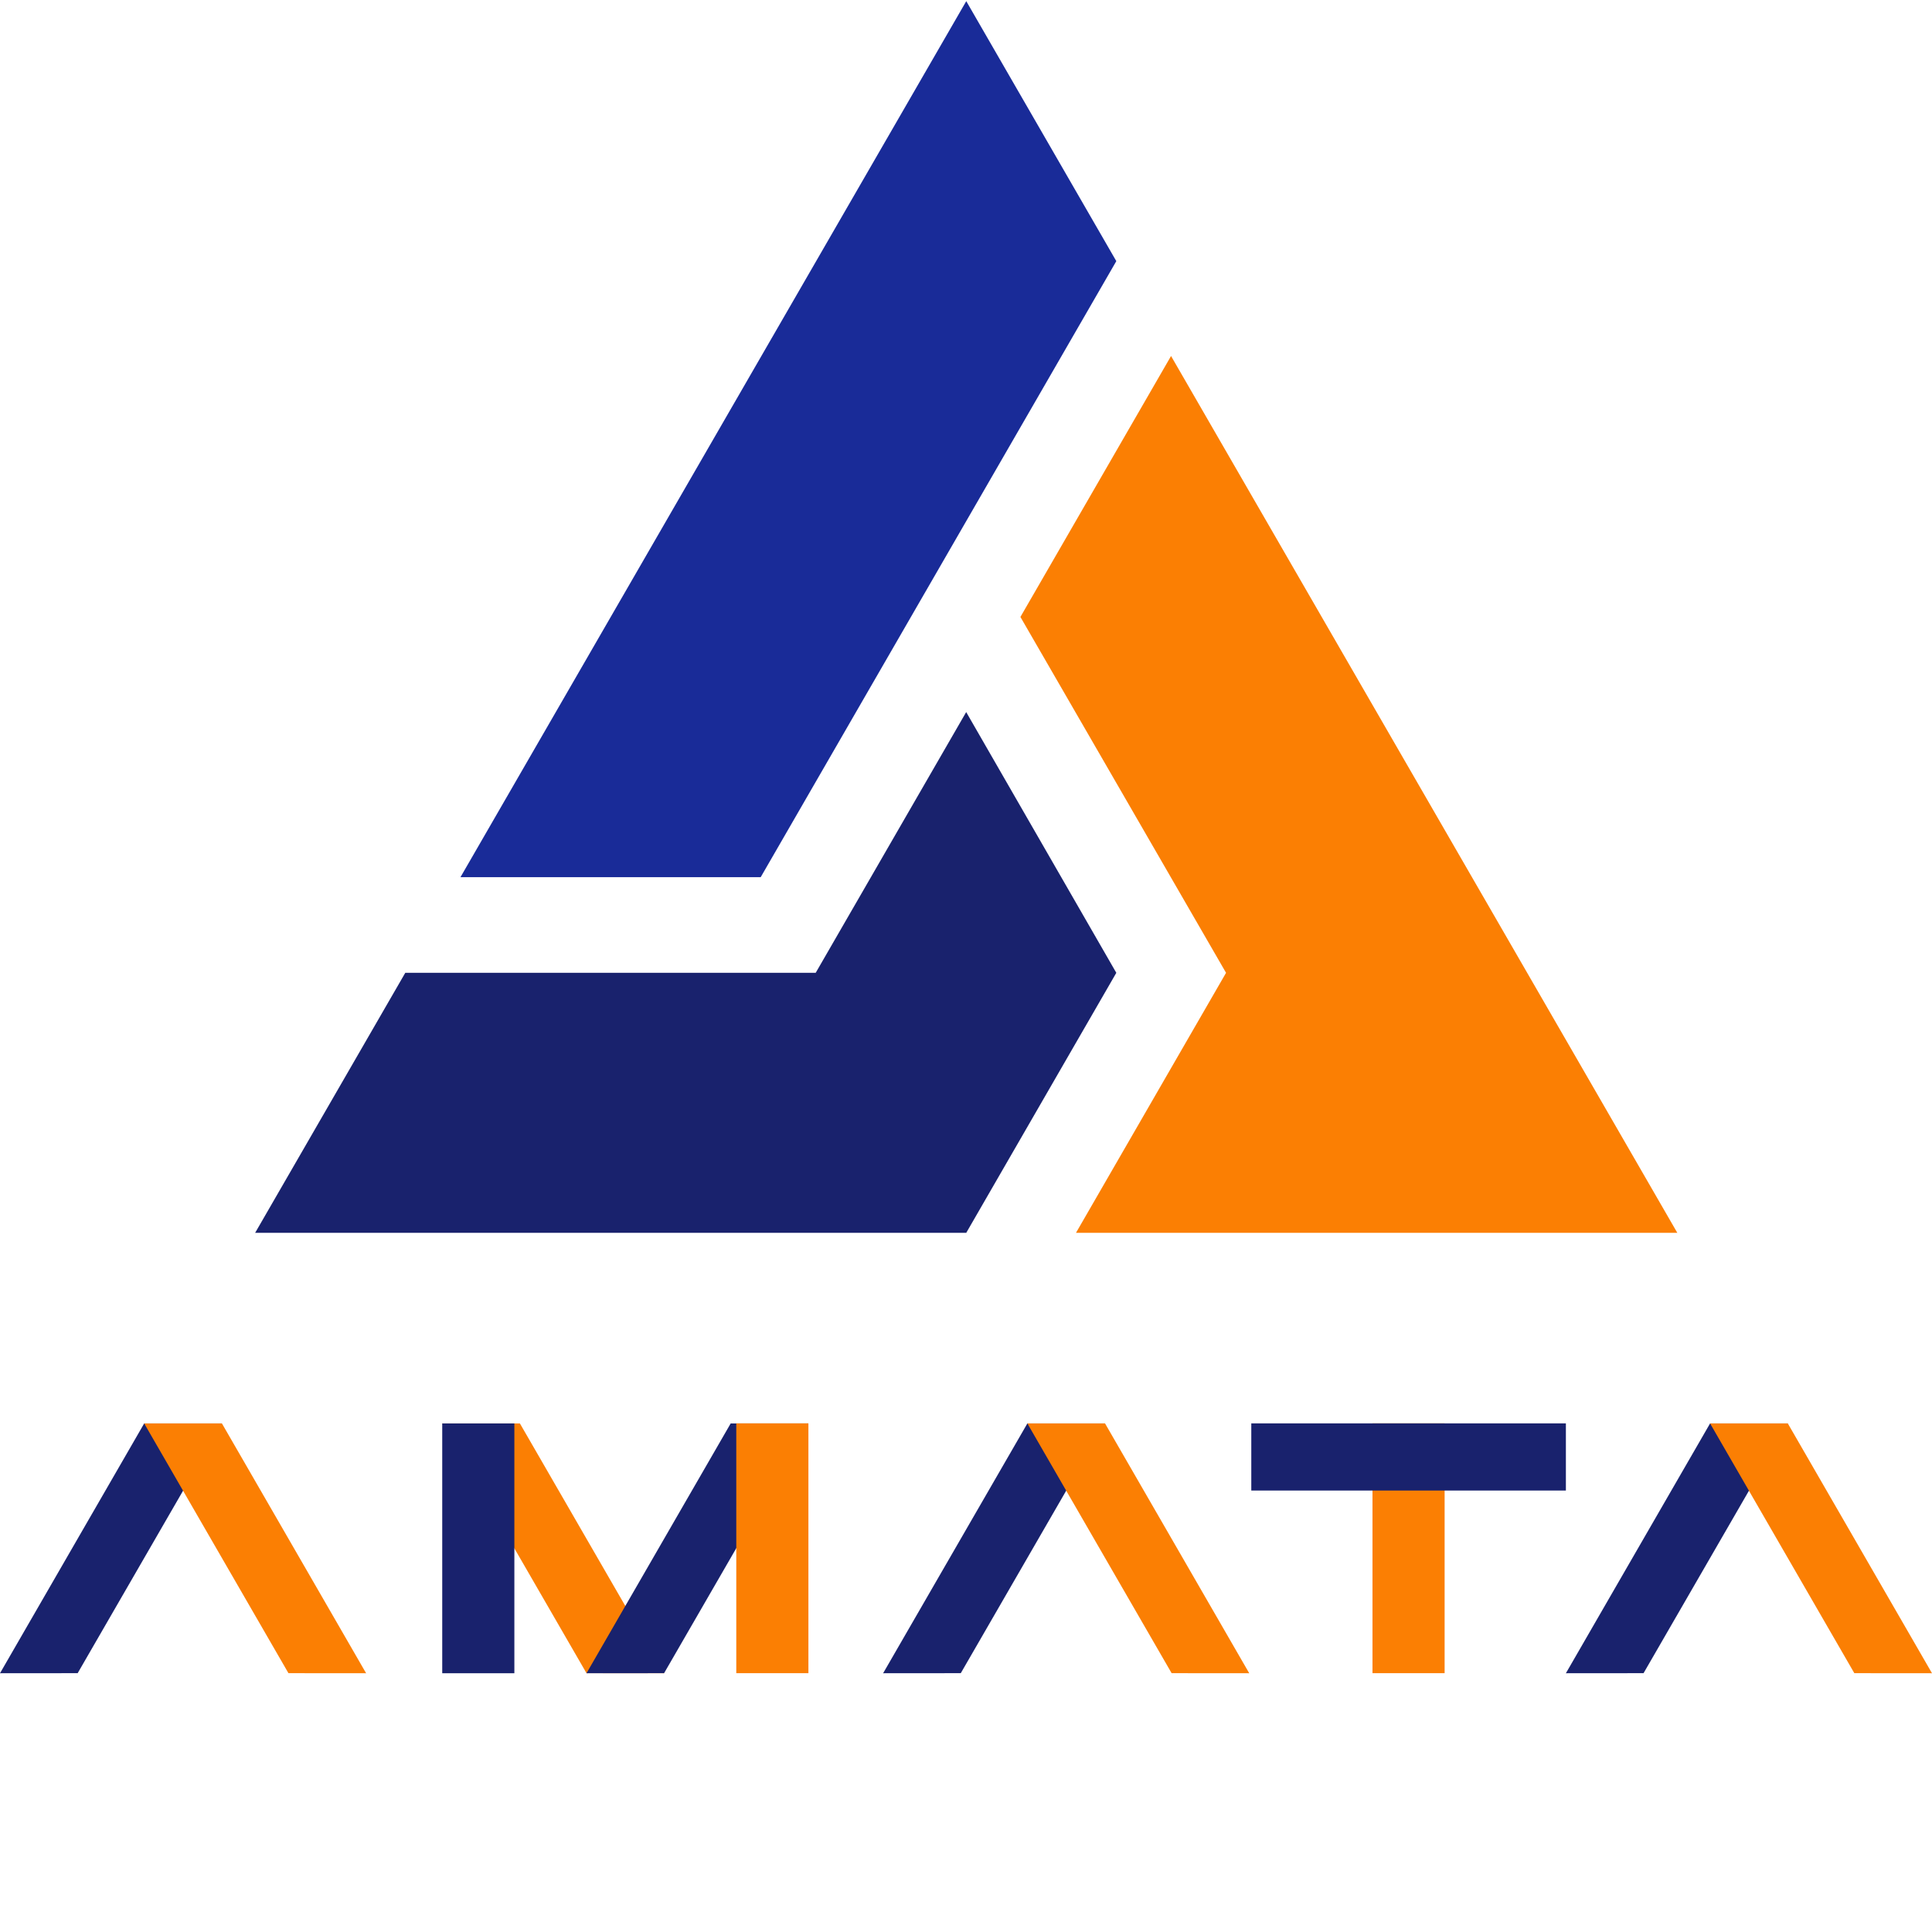
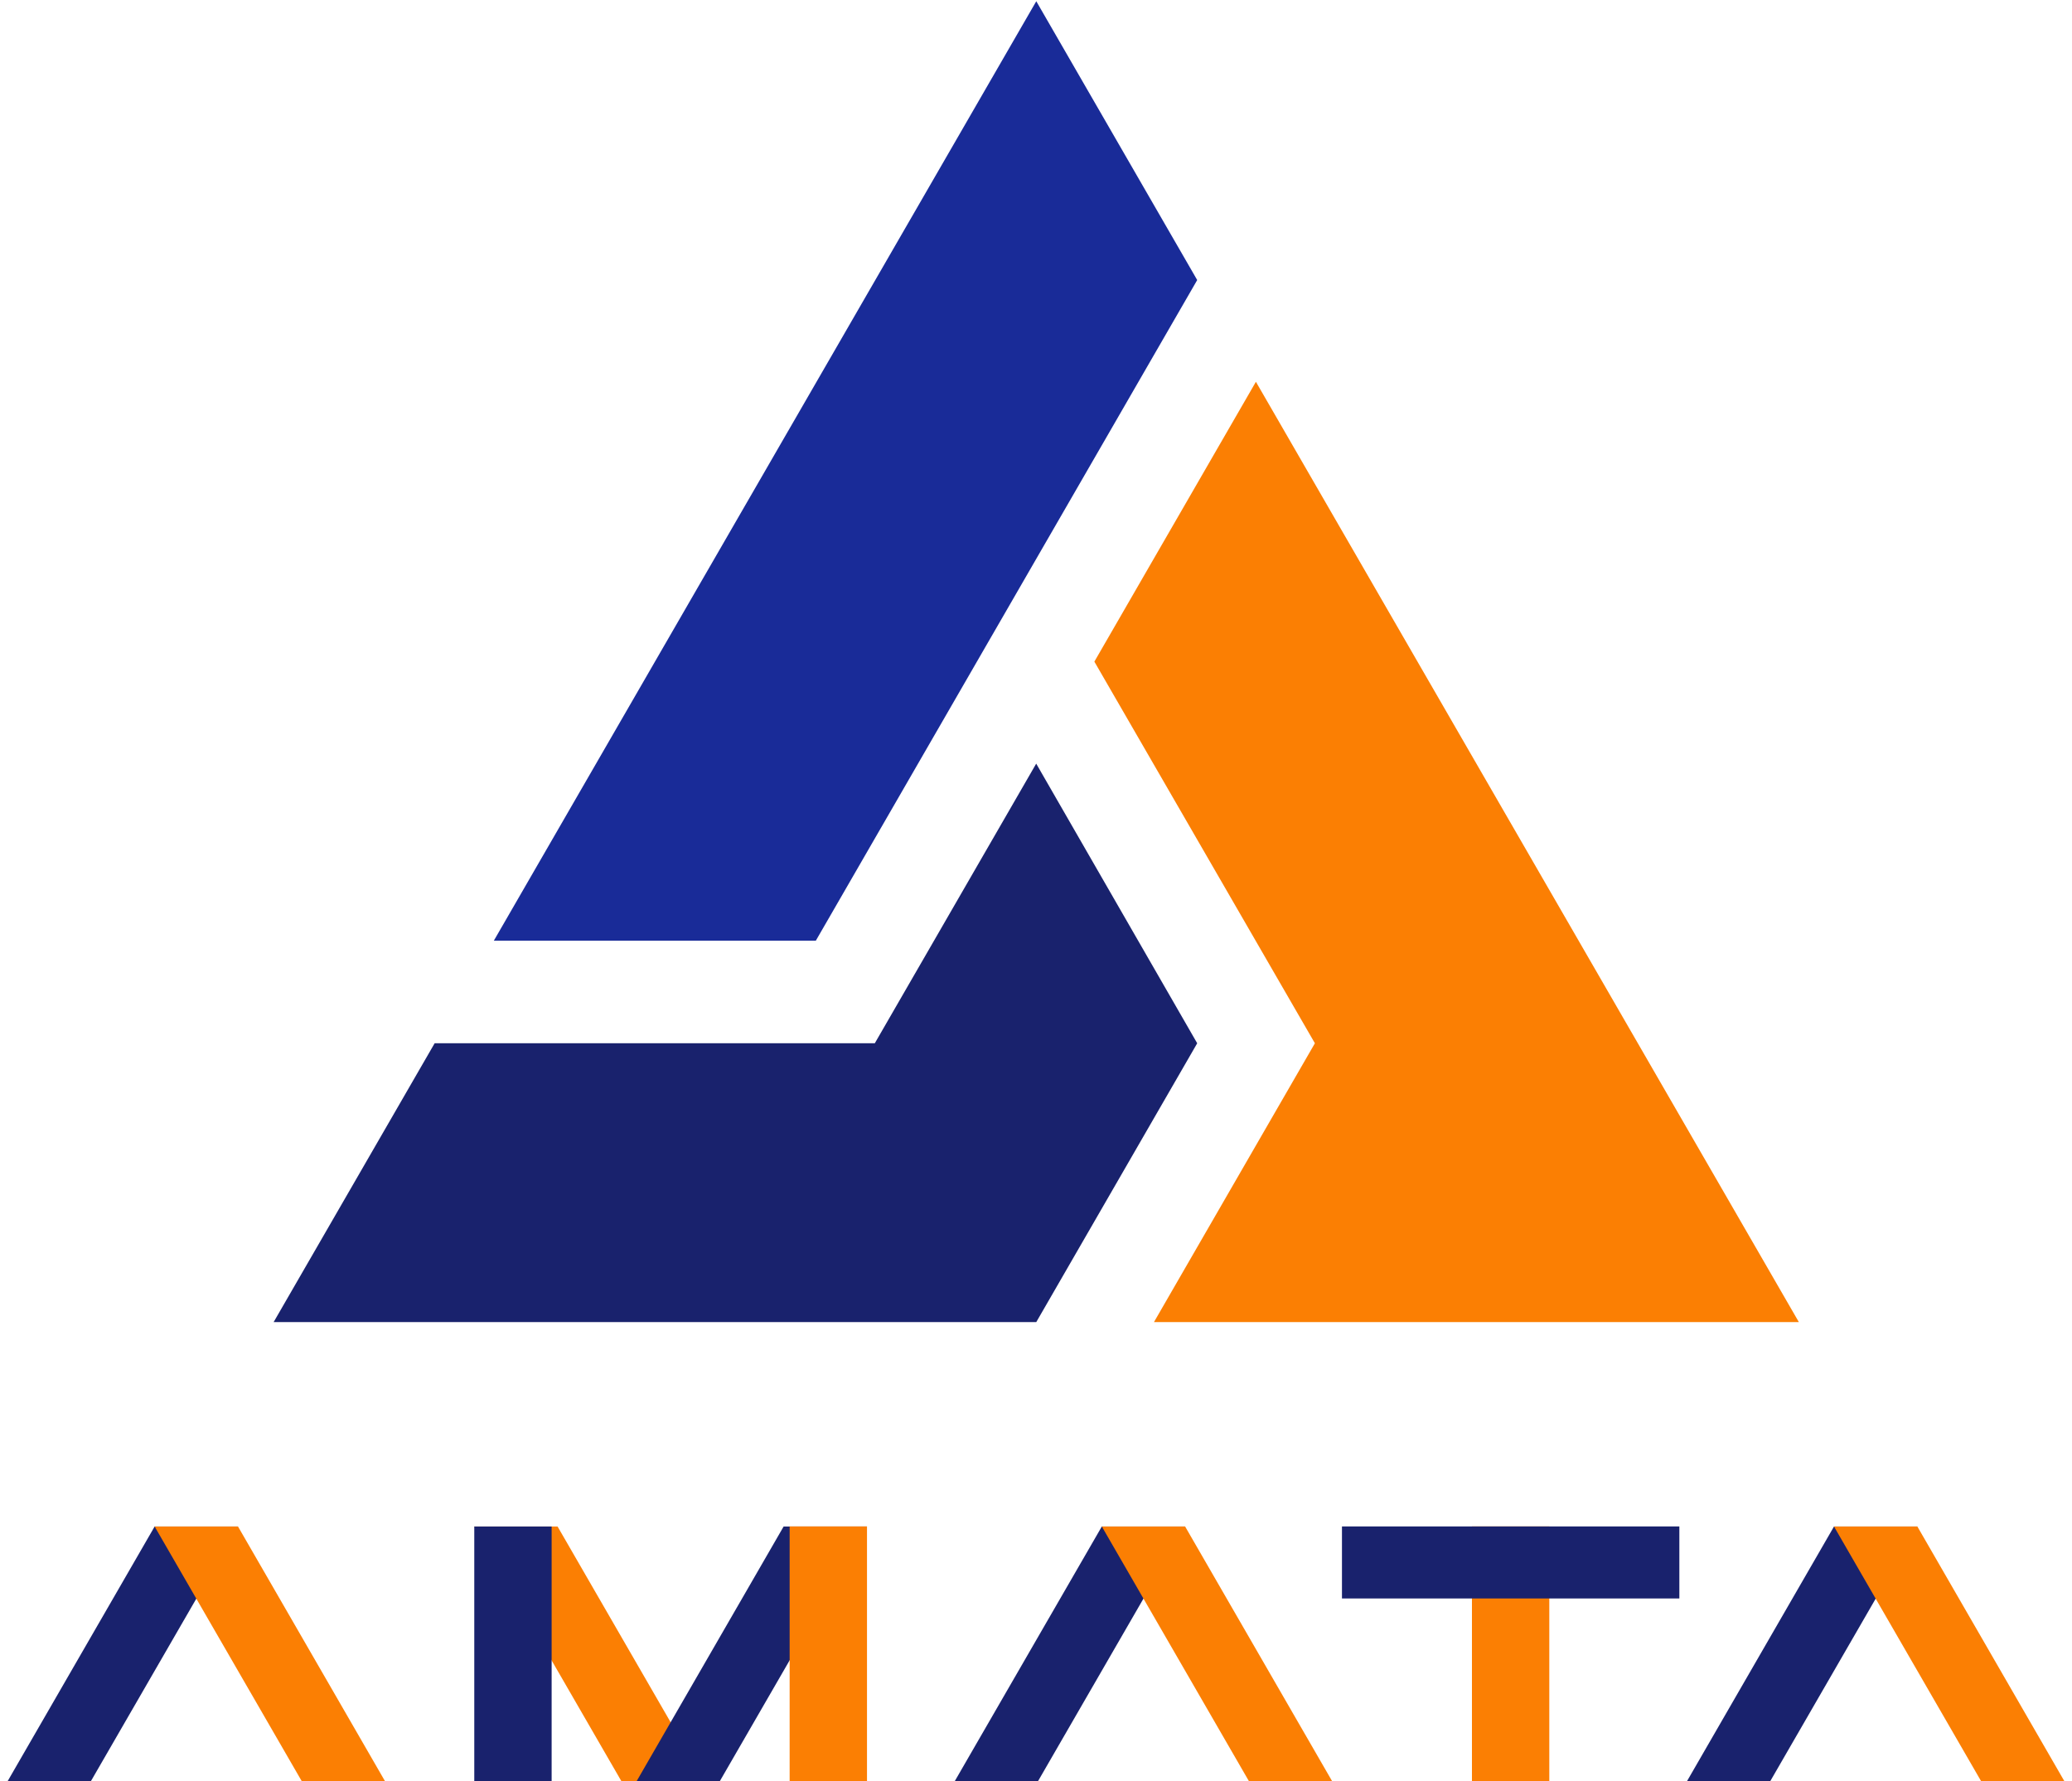
- <svg xmlns="http://www.w3.org/2000/svg" id="Layer_1" viewBox="0 0 192 192">
+ <svg xmlns="http://www.w3.org/2000/svg" id="Layer_1" viewBox="0 0 192 165">
  <defs>
    <style>
      .st0 { fill: #FB7F03; }
      .st1 { fill: #192B98; }
      .st2 { fill: #19226D; }
    </style>
  </defs>
  <g transform="scale(0.64, 0.64)">
    <polygon class="st2" points="22.39 221.03 34.46 221.03 12.06 259.81 0 259.82 22.39 221.03" />
    <polygon class="st0" points="34.46 221.03 22.39 221.03 44.79 259.81 56.85 259.82 34.46 221.03" />
    <polygon class="st2" points="159.53 221.03 171.59 221.03 149.19 259.81 137.13 259.82 159.53 221.03" />
    <polygon class="st0" points="171.59 221.03 159.53 221.03 181.93 259.81 193.98 259.82 171.59 221.03" />
    <polygon class="st2" points="265.54 221.03 277.61 221.03 255.21 259.81 243.15 259.82 265.54 221.03" />
    <polygon class="st0" points="277.61 221.03 265.54 221.03 287.94 259.81 300 259.82 277.61 221.03" />
    <polygon class="st0" points="80.73 221.03 68.67 221.03 91.07 259.81 103.13 259.82 80.73 221.03" />
    <rect class="st2" x="68.67" y="221.03" width="11.2" height="38.79" />
    <polygon class="st2" points="113.46 221.03 125.52 221.03 103.12 259.81 91.07 259.82 113.46 221.03" />
    <rect class="st0" x="114.32" y="221.03" width="11.2" height="38.79" transform="translate(239.85 480.84) rotate(-180)" />
    <rect class="st0" x="213.12" y="221.03" width="11.2" height="38.79" transform="translate(437.44 480.84) rotate(-180)" />
    <rect class="st2" x="213.51" y="201.82" width="10.43" height="48.85" transform="translate(-7.52 444.96) rotate(-90)" />
  </g>
  <g transform="scale(0.64, 0.64)">
    <polygon class="st2" points="150.03 110.57 173.34 151.06 150.04 191.43 39.62 191.43 62.93 151.06 126.66 151.06 150.03 110.57" />
    <polygon class="st0" points="181.84 55.28 158.45 95.8 190.38 151.06 167.08 191.43 260.45 191.43 181.84 55.28" />
    <polygon class="st1" points="118.12 136.21 173.34 40.55 150.04 .18 71.5 136.21 118.12 136.21" />
  </g>
</svg>
